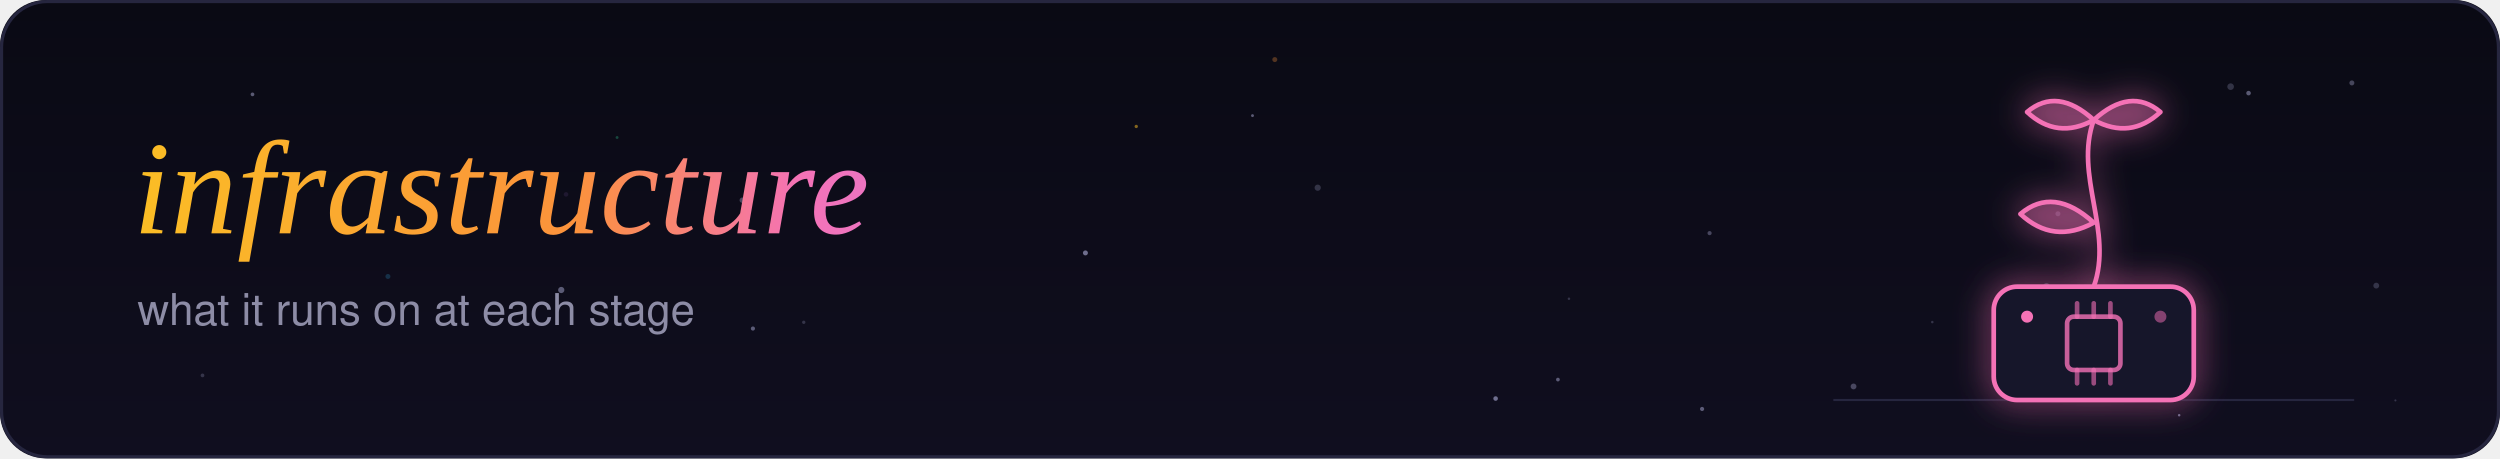
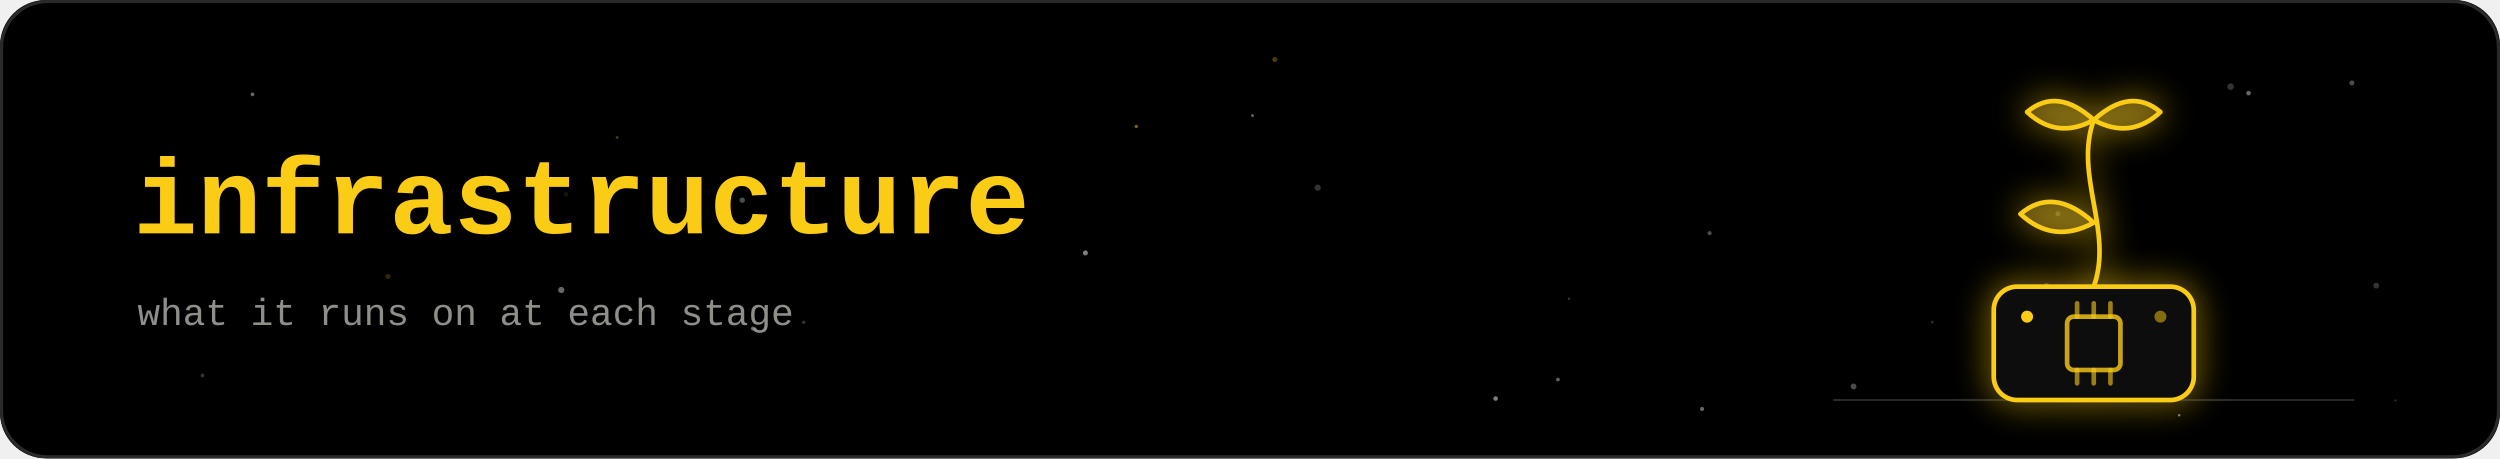
<svg xmlns="http://www.w3.org/2000/svg" viewBox="0 0 1200 220" width="1200" height="220" role="img" aria-label="infrastructure: what it runs on at each stage">
  <defs>
    <linearGradient id="bg" x1="0" y1="0" x2="0" y2="1">
-       <stop offset="0" stop-color="#0a0a14" />
-       <stop offset="1" stop-color="#100e1f" />
+       <stop offset="0" stop-color="#000000" />
+       <stop offset="1" stop-color="#000000" />
    </linearGradient>
    <linearGradient id="spec" gradientUnits="userSpaceOnUse" x1="60" y1="0" x2="1140" y2="0">
-       <stop offset="0" stop-color="#fbbf24" />
-       <stop offset="0.2" stop-color="#fb923c" />
-       <stop offset="0.3" stop-color="#f472b6" />
-       <stop offset="0.5" stop-color="#c084fc" />
-       <stop offset="0.7" stop-color="#818cf8" />
-       <stop offset="0.8" stop-color="#38bdf8" />
-       <stop offset="1" stop-color="#34d399" />
+       <stop offset="0" stop-color="#facc15" />
+       <stop offset="0.2" stop-color="#facc15" />
+       <stop offset="0.3" stop-color="#facc15" />
+       <stop offset="0.5" stop-color="#facc15" />
+       <stop offset="0.7" stop-color="#facc15" />
+       <stop offset="0.8" stop-color="#facc15" />
+       <stop offset="1" stop-color="#facc15" />
    </linearGradient>
    <filter id="glow" x="-50%" y="-50%" width="200%" height="200%">
      <feGaussianBlur stdDeviation="5" result="b" />
      <feMerge>
        <feMergeNode in="b" />
        <feMergeNode in="SourceGraphic" />
      </feMerge>
    </filter>
    <marker id="arr" viewBox="0 0 10 10" refX="8" refY="5" markerWidth="7" markerHeight="7" orient="auto-start-reverse">
-       <path d="M0 0L10 5L0 10z" fill="#8d8ca6" />
+       <path d="M0 0L10 5L0 10z" fill="#8f8f8a" />
    </marker>
  </defs>
  <rect width="1200" height="220" rx="22" fill="url(#bg)" />
-   <circle cx="186.2" cy="132.7" r="1.2" fill="#38bdf8" opacity="0.2" />
-   <circle cx="356.3" cy="96.1" r="1.3" fill="#cfd0ff" opacity="0.3" />
-   <circle cx="889.7" cy="185.5" r="1.4" fill="#cfd0ff" opacity="0.3" />
-   <circle cx="611.9" cy="28.6" r="1.2" fill="#fb923c" opacity="0.3" />
-   <circle cx="601.2" cy="55.5" r="0.7" fill="#cfd0ff" opacity="0.4" />
-   <circle cx="753.1" cy="143.4" r="0.6" fill="#cfd0ff" opacity="0.2" />
-   <circle cx="820.6" cy="111.9" r="1" fill="#cfd0ff" opacity="0.3" />
-   <circle cx="1079.3" cy="44.7" r="1.1" fill="#cfd0ff" opacity="0.4" />
-   <circle cx="521" cy="121.4" r="1.2" fill="#cfd0ff" opacity="0.5" />
-   <circle cx="982.3" cy="137.3" r="1.5" fill="#cfd0ff" opacity="0.3" />
-   <circle cx="747.8" cy="182.2" r="0.9" fill="#cfd0ff" opacity="0.4" />
-   <circle cx="717.9" cy="191.3" r="1.1" fill="#cfd0ff" opacity="0.5" />
-   <circle cx="632.5" cy="90.1" r="1.5" fill="#cfd0ff" opacity="0.2" />
-   <circle cx="97.2" cy="180.2" r="0.9" fill="#cfd0ff" opacity="0.2" />
-   <circle cx="817" cy="196.3" r="1" fill="#cfd0ff" opacity="0.4" />
-   <circle cx="271.7" cy="93.3" r="1.1" fill="#c084fc" opacity="0.1" />
-   <circle cx="296.2" cy="66" r="0.7" fill="#34d399" opacity="0.3" />
-   <circle cx="385.8" cy="154.7" r="0.8" fill="#cfd0ff" opacity="0.2" />
-   <circle cx="361.4" cy="157.7" r="1" fill="#cfd0ff" opacity="0.4" />
-   <circle cx="987.8" cy="102.6" r="1.2" fill="#cfd0ff" opacity="0.2" />
-   <circle cx="121.2" cy="45.3" r="0.9" fill="#cfd0ff" opacity="0.4" />
-   <circle cx="1149.8" cy="192.2" r="0.5" fill="#cfd0ff" opacity="0.2" />
-   <circle cx="269.4" cy="139.2" r="1.5" fill="#cfd0ff" opacity="0.4" />
-   <circle cx="1140.6" cy="137.1" r="1.4" fill="#cfd0ff" opacity="0.2" />
-   <circle cx="927.5" cy="154.6" r="0.6" fill="#cfd0ff" opacity="0.2" />
-   <circle cx="1128.9" cy="39.8" r="1.2" fill="#cfd0ff" opacity="0.3" />
-   <circle cx="1046" cy="199.3" r="0.6" fill="#cfd0ff" opacity="0.5" />
-   <circle cx="545.4" cy="60.7" r="0.8" fill="#fbbf24" opacity="0.5" />
-   <circle cx="1070.7" cy="41.6" r="1.6" fill="#cfd0ff" opacity="0.2" />
-   <rect x="0.75" y="0.75" width="1198.5" height="218.5" rx="22" fill="none" stroke="#26263f" stroke-width="1.5" />
-   <text x="64" y="112" font-family="Georgia,'Times New Roman',serif" font-size="64" fill="url(#spec)" font-style="italic">infrastructure</text>
-   <text x="66" y="156" font-family="'Segoe UI',system-ui,-apple-system,Helvetica,Arial,sans-serif" font-size="21" fill="#8d8ca6">what it runs on at each stage</text>
-   <path d="M880 192H1130" stroke="#26263f" />
+   <circle cx="186.2" cy="132.7" r="1.2" fill="#facc15" opacity="0.2" />
+   <circle cx="356.3" cy="96.1" r="1.3" fill="#ffffff" opacity="0.3" />
+   <circle cx="889.7" cy="185.5" r="1.4" fill="#ffffff" opacity="0.3" />
+   <circle cx="611.9" cy="28.6" r="1.2" fill="#facc15" opacity="0.3" />
+   <circle cx="601.2" cy="55.5" r="0.7" fill="#ffffff" opacity="0.4" />
+   <circle cx="753.1" cy="143.4" r="0.6" fill="#ffffff" opacity="0.2" />
+   <circle cx="820.6" cy="111.9" r="1" fill="#ffffff" opacity="0.3" />
+   <circle cx="1079.3" cy="44.7" r="1.1" fill="#ffffff" opacity="0.4" />
+   <circle cx="521" cy="121.4" r="1.2" fill="#ffffff" opacity="0.5" />
+   <circle cx="982.3" cy="137.3" r="1.5" fill="#ffffff" opacity="0.3" />
+   <circle cx="747.8" cy="182.2" r="0.9" fill="#ffffff" opacity="0.4" />
+   <circle cx="717.9" cy="191.3" r="1.1" fill="#ffffff" opacity="0.5" />
+   <circle cx="632.5" cy="90.1" r="1.5" fill="#ffffff" opacity="0.2" />
+   <circle cx="97.2" cy="180.2" r="0.9" fill="#ffffff" opacity="0.2" />
+   <circle cx="817" cy="196.3" r="1" fill="#ffffff" opacity="0.4" />
+   <circle cx="271.7" cy="93.3" r="1.1" fill="#facc15" opacity="0.1" />
+   <circle cx="296.2" cy="66" r="0.7" fill="#facc15" opacity="0.3" />
+   <circle cx="385.8" cy="154.7" r="0.8" fill="#ffffff" opacity="0.2" />
+   <circle cx="361.4" cy="157.7" r="1" fill="#ffffff" opacity="0.4" />
+   <circle cx="987.8" cy="102.6" r="1.2" fill="#ffffff" opacity="0.2" />
+   <circle cx="121.2" cy="45.3" r="0.9" fill="#ffffff" opacity="0.4" />
+   <circle cx="1149.8" cy="192.2" r="0.5" fill="#ffffff" opacity="0.2" />
+   <circle cx="269.4" cy="139.2" r="1.5" fill="#ffffff" opacity="0.4" />
+   <circle cx="1140.6" cy="137.1" r="1.4" fill="#ffffff" opacity="0.2" />
+   <circle cx="927.5" cy="154.6" r="0.6" fill="#ffffff" opacity="0.2" />
+   <circle cx="1128.9" cy="39.8" r="1.2" fill="#ffffff" opacity="0.3" />
+   <circle cx="1046" cy="199.3" r="0.6" fill="#ffffff" opacity="0.5" />
+   <circle cx="545.4" cy="60.7" r="0.8" fill="#facc15" opacity="0.5" />
+   <circle cx="1070.7" cy="41.6" r="1.6" fill="#ffffff" opacity="0.2" />
+   <rect x="0.75" y="0.75" width="1198.5" height="218.5" rx="22" fill="none" stroke="#2a2a2a" stroke-width="1.5" />
+   <text x="64" y="112" font-family="Consolas,'SF Mono',SFMono-Regular,Menlo,'Liberation Mono','Courier New',monospace" font-size="51.2" fill="url(#spec)" font-weight="700">infrastructure</text>
+   <text x="66" y="156" font-family="Consolas,'SF Mono',SFMono-Regular,Menlo,'Liberation Mono','Courier New',monospace" font-size="18.1" fill="#8f8f8a">what it runs on at each stage</text>
+   <path d="M880 192H1130" stroke="#2a2a2a" />
  <g transform="translate(1005 192) scale(1.6)" stroke-width="1.4" stroke-linecap="round" stroke-linejoin="round" filter="url(#glow)">
-     <rect x="-30" y="-34" width="60" height="34" rx="7" fill="#14142a" stroke="#f472b6" />
-     <rect x="-8" y="-25" width="16" height="16" rx="2" fill="none" stroke="#f472b6" opacity="0.8" />
-     <path d="M-5 -25v-4M-5 -9v4" stroke="#f472b6" opacity="0.6" />
-     <path d="M0 -25v-4M0 -9v4" stroke="#f472b6" opacity="0.6" />
-     <path d="M5 -25v-4M5 -9v4" stroke="#f472b6" opacity="0.6" />
-     <circle cx="-20" cy="-25" r="1.8" fill="#f472b6" />
-     <circle cx="20" cy="-25" r="1.8" fill="#f472b6" opacity="0.5" />
-     <path d="M0 -34 C6 -50.7 -6 -67.3 0 -84" fill="none" stroke="#f472b6" />
-     <path d="M0 -53.2 q-12.1 -11 -22 -2.6 q9.9 9.2 22 2.6 z" fill="#f472b6" fill-opacity="0.28" stroke="#f472b6" />
-     <path d="M0 -84 q-11 -10 -20 -2.4 q9 8.4 20 2.4 z" fill="#f472b6" fill-opacity="0.28" stroke="#f472b6" />
-     <path d="M0 -84 q11 -10 20 -2.4 q-9 8.4 -20 2.4 z" fill="#f472b6" fill-opacity="0.28" stroke="#f472b6" />
+     <rect x="-30" y="-34" width="60" height="34" rx="7" fill="#0c0c0c" stroke="#facc15" />
+     <rect x="-8" y="-25" width="16" height="16" rx="2" fill="none" stroke="#facc15" opacity="0.8" />
+     <path d="M-5 -25v-4M-5 -9v4" stroke="#facc15" opacity="0.6" />
+     <path d="M0 -25v-4M0 -9v4" stroke="#facc15" opacity="0.6" />
+     <path d="M5 -25v-4M5 -9v4" stroke="#facc15" opacity="0.6" />
+     <circle cx="-20" cy="-25" r="1.8" fill="#facc15" />
+     <circle cx="20" cy="-25" r="1.8" fill="#facc15" opacity="0.5" />
+     <path d="M0 -34 C6 -50.7 -6 -67.3 0 -84" fill="none" stroke="#facc15" />
+     <path d="M0 -53.2 q-12.1 -11 -22 -2.6 q9.9 9.2 22 2.6 z" fill="#facc15" fill-opacity="0.28" stroke="#facc15" />
+     <path d="M0 -84 q-11 -10 -20 -2.4 q9 8.4 20 2.4 z" fill="#facc15" fill-opacity="0.28" stroke="#facc15" />
+     <path d="M0 -84 q11 -10 20 -2.4 q-9 8.4 -20 2.4 z" fill="#facc15" fill-opacity="0.28" stroke="#facc15" />
  </g>
</svg>
